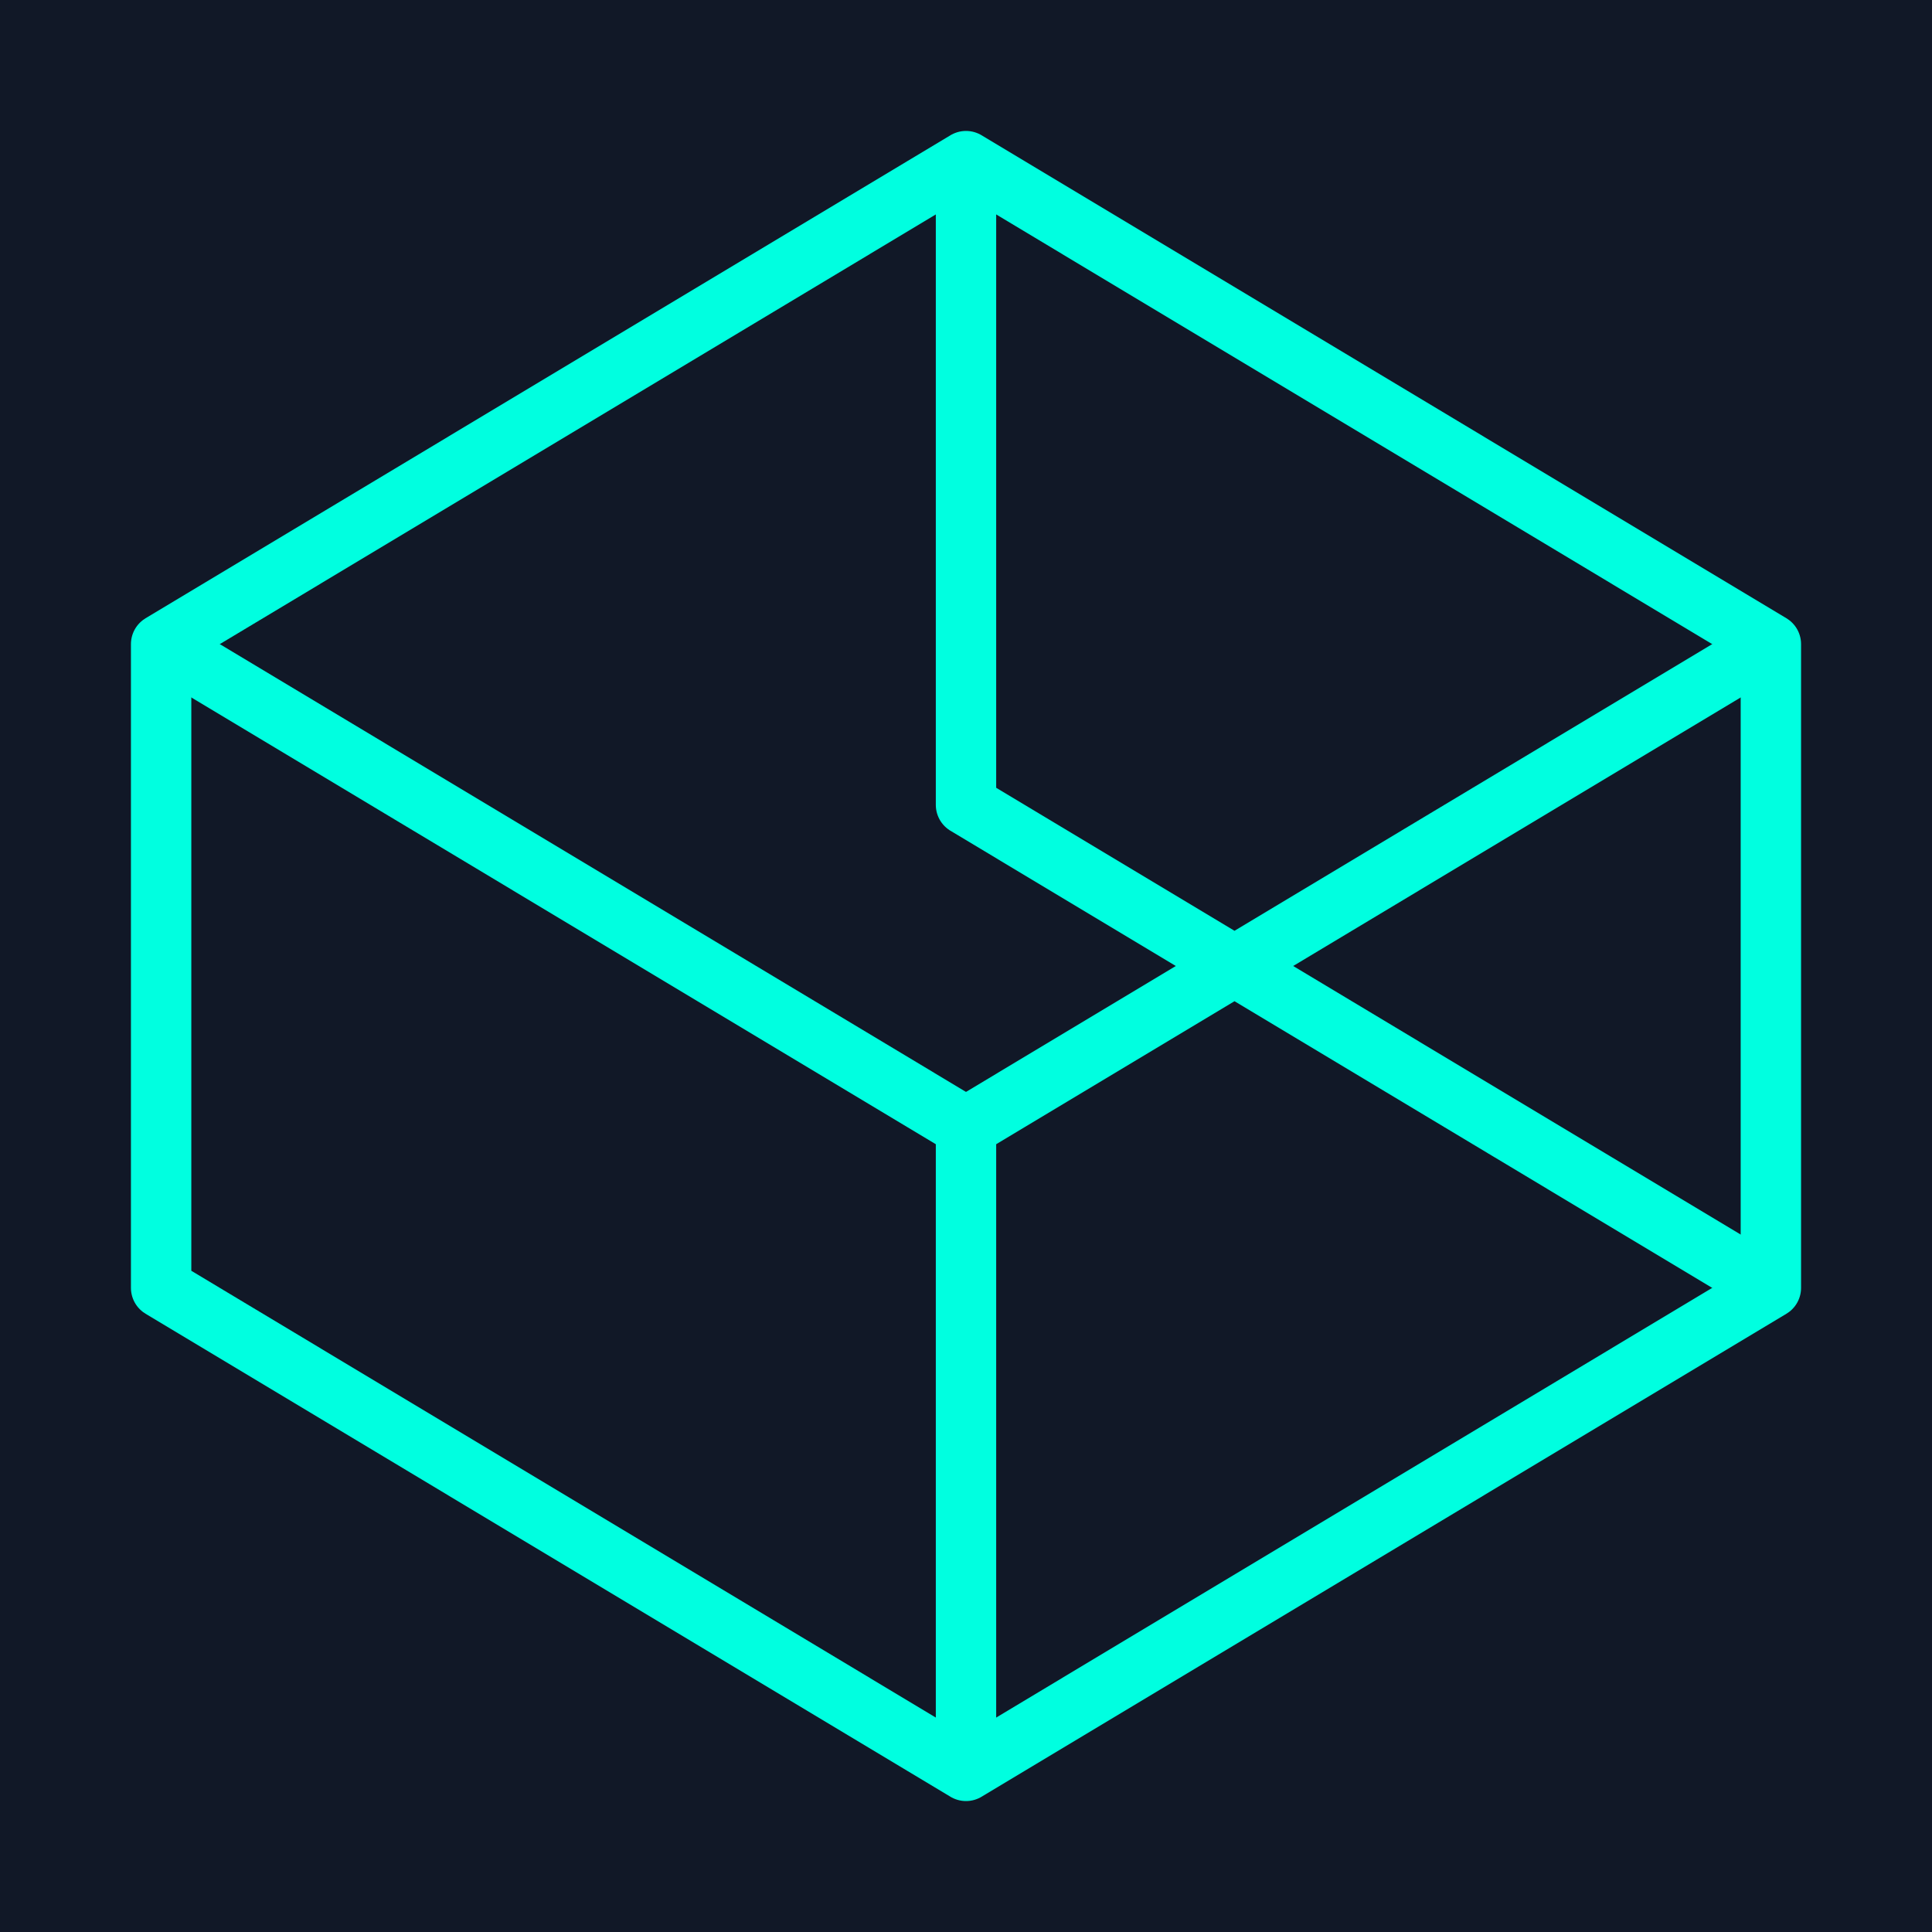
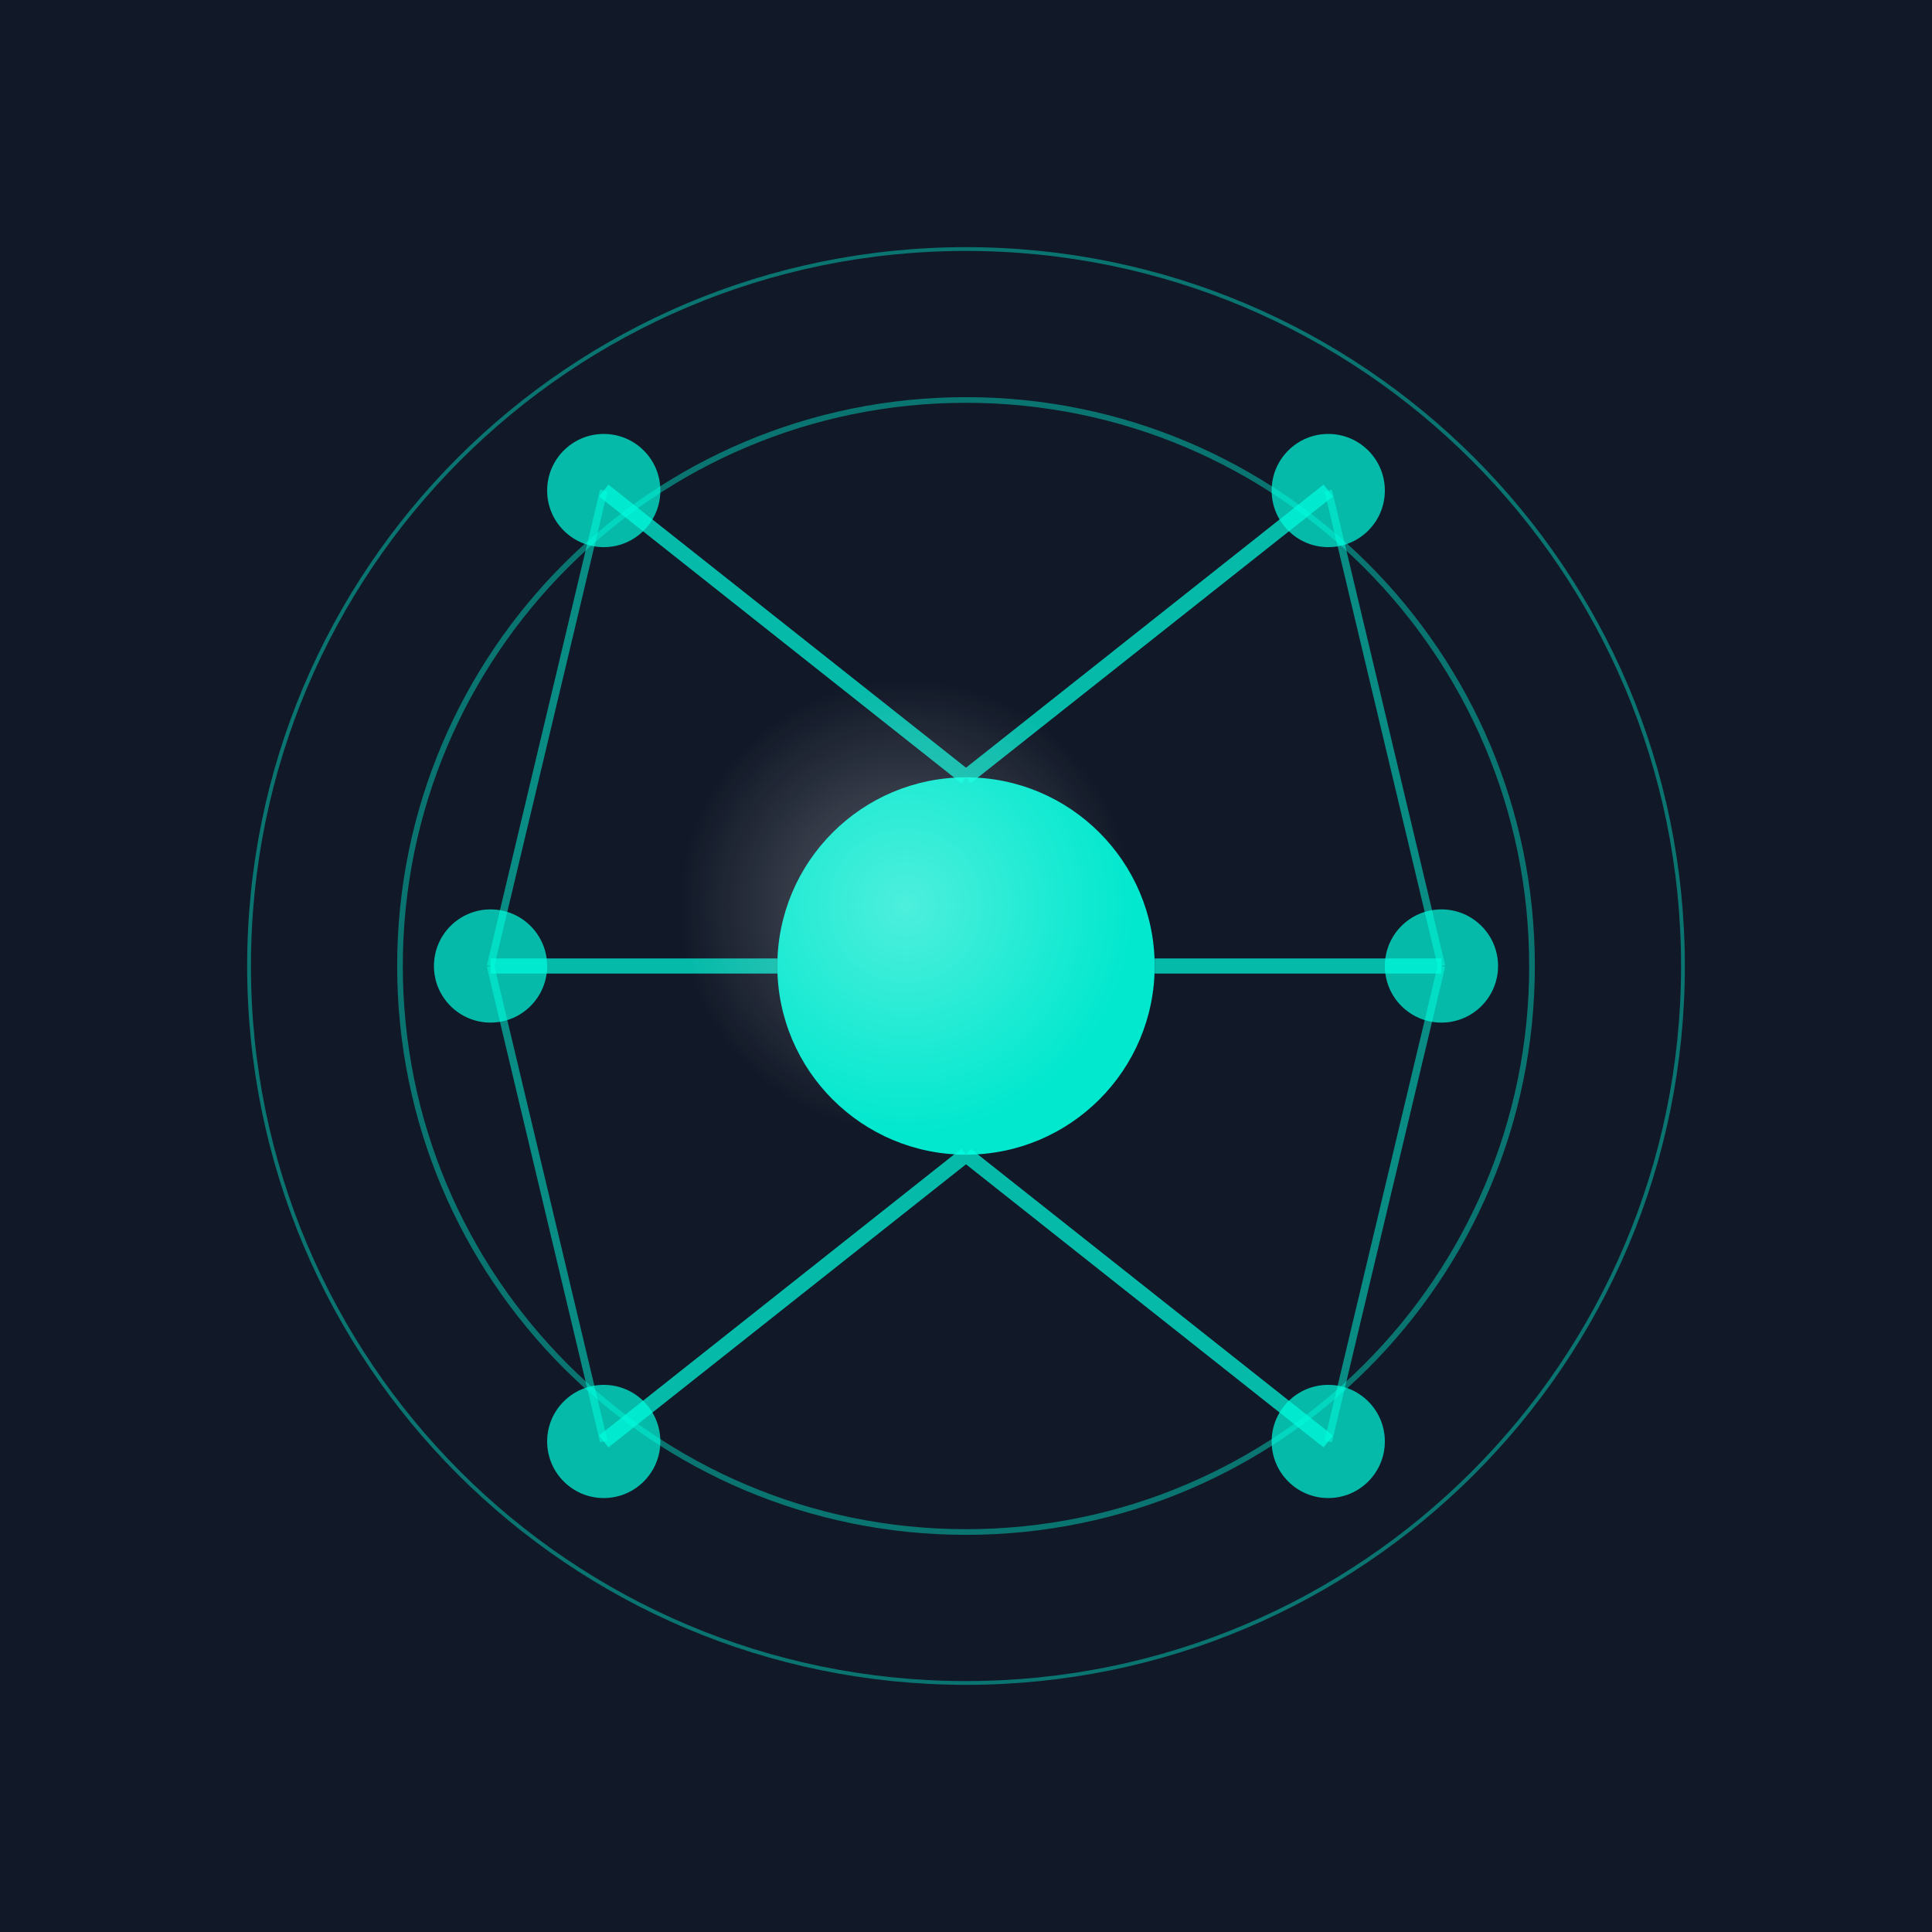
<svg xmlns="http://www.w3.org/2000/svg" width="512" height="512" viewBox="0 0 512 512" fill="none">
  <rect width="512" height="512" fill="#111827" />
-   <path d="M256 42.7L469.3 170.7V341.3L256 469.3L42.7 341.3V170.7L256 42.7Z" stroke="#00FFE0" stroke-width="16" stroke-linejoin="round" />
-   <path d="M256 469.3V298.7M469.3 170.7L256 298.7L42.7 170.7M256 42.7V213.3L469.3 341.3" stroke="#00FFE0" stroke-width="16" stroke-linejoin="round" />
+   <g class="brain-network">
+     <circle cx="256" cy="256" r="50" fill="#00FFE0" opacity="0.9">
+       <animate attributeName="opacity" values="0.9;0.6;0.9" dur="3s" repeatCount="indefinite" />
+     </circle>
+     <g opacity="0.7">
+       <path d="M256 206L160 130" stroke="#00FFE0" stroke-width="4">
+         <animate attributeName="stroke-width" values="4;6;4" dur="2.5s" repeatCount="indefinite" />
+       </path>
+       <path d="M256 206L352 130" stroke="#00FFE0" stroke-width="4">
+         <animate attributeName="stroke-width" values="4;6;4" dur="2.7s" repeatCount="indefinite" />
+       </path>
+       <path d="M256 306L160 382" stroke="#00FFE0" stroke-width="4">
+         <animate attributeName="stroke-width" values="4;6;4" dur="2.9s" repeatCount="indefinite" />
+       </path>
+       <path d="M256 306L352 382" stroke="#00FFE0" stroke-width="4">
+         <animate attributeName="stroke-width" values="4;6;4" dur="3.1s" repeatCount="indefinite" />
+       </path>
+       <path d="M206 256L130 256" stroke="#00FFE0" stroke-width="4">
+         <animate attributeName="stroke-width" values="4;6;4" dur="3.3s" repeatCount="indefinite" />
+       </path>
+       <path d="M306 256L382 256" stroke="#00FFE0" stroke-width="4">
+         <animate attributeName="stroke-width" values="4;6;4" dur="3.5s" repeatCount="indefinite" />
+       </path>
+     </g>
+     <g>
+       <circle cx="160" cy="130" r="15" fill="#00FFE0" opacity="0.7">
+         <animate attributeName="r" values="15;20;15" dur="3s" repeatCount="indefinite" />
+       </circle>
+       <circle cx="352" cy="130" r="15" fill="#00FFE0" opacity="0.7">
+         <animate attributeName="r" values="15;20;15" dur="2.8s" repeatCount="indefinite" />
+       </circle>
+       <circle cx="160" cy="382" r="15" fill="#00FFE0" opacity="0.7">
+         <animate attributeName="r" values="15;20;15" dur="2.6s" repeatCount="indefinite" />
+       </circle>
+       <circle cx="352" cy="382" r="15" fill="#00FFE0" opacity="0.7">
+         <animate attributeName="r" values="15;20;15" dur="2.4s" repeatCount="indefinite" />
+       </circle>
+       <circle cx="130" cy="256" r="15" fill="#00FFE0" opacity="0.7">
+         <animate attributeName="r" values="15;20;15" dur="2.9s" repeatCount="indefinite" />
+       </circle>
+       <circle cx="382" cy="256" r="15" fill="#00FFE0" opacity="0.7">
+         <animate attributeName="r" values="15;20;15" dur="3.2s" repeatCount="indefinite" />
+       </circle>
+     </g>
+     <g opacity="0.5">
+       <path d="M160 130L130 256" stroke="#00FFE0" stroke-width="2">
+         <animate attributeName="stroke-width" values="2;3;2" dur="3.7s" repeatCount="indefinite" />
+       </path>
+       <path d="M352 130L382 256" stroke="#00FFE0" stroke-width="2">
+         <animate attributeName="stroke-width" values="2;3;2" dur="3.9s" repeatCount="indefinite" />
+       </path>
+       <path d="M130 256L160 382" stroke="#00FFE0" stroke-width="2">
+         <animate attributeName="stroke-width" values="2;3;2" dur="4.1s" repeatCount="indefinite" />
+       </path>
+       <path d="M382 256L352 382" stroke="#00FFE0" stroke-width="2">
+         <animate attributeName="stroke-width" values="2;3;2" dur="4.3s" repeatCount="indefinite" />
+       </path>
+     </g>
+   </g>
+   <g opacity="0.4">
+     <animateTransform attributeName="transform" type="rotate" from="0 256 256" to="360 256 256" dur="20s" repeatCount="indefinite" />
+     <circle cx="256" cy="256" r="150" stroke="#00FFE0" stroke-width="1.5" fill="none" />
+     <circle cx="256" cy="256" r="190" stroke="#00FFE0" stroke-width="1" fill="none" />
+   </g>
+   <circle cx="240" cy="240" r="60" fill="url(#highlight)" opacity="0.3" />
+   <defs>
+     <radialGradient id="highlight" cx="0" cy="0" r="1" gradientUnits="userSpaceOnUse" gradientTransform="translate(240 240) rotate(45) scale(60)">
+       <stop stop-color="white" />
+       <stop offset="1" stop-color="white" stop-opacity="0" />
+     </radialGradient>
+   </defs>
</svg>
